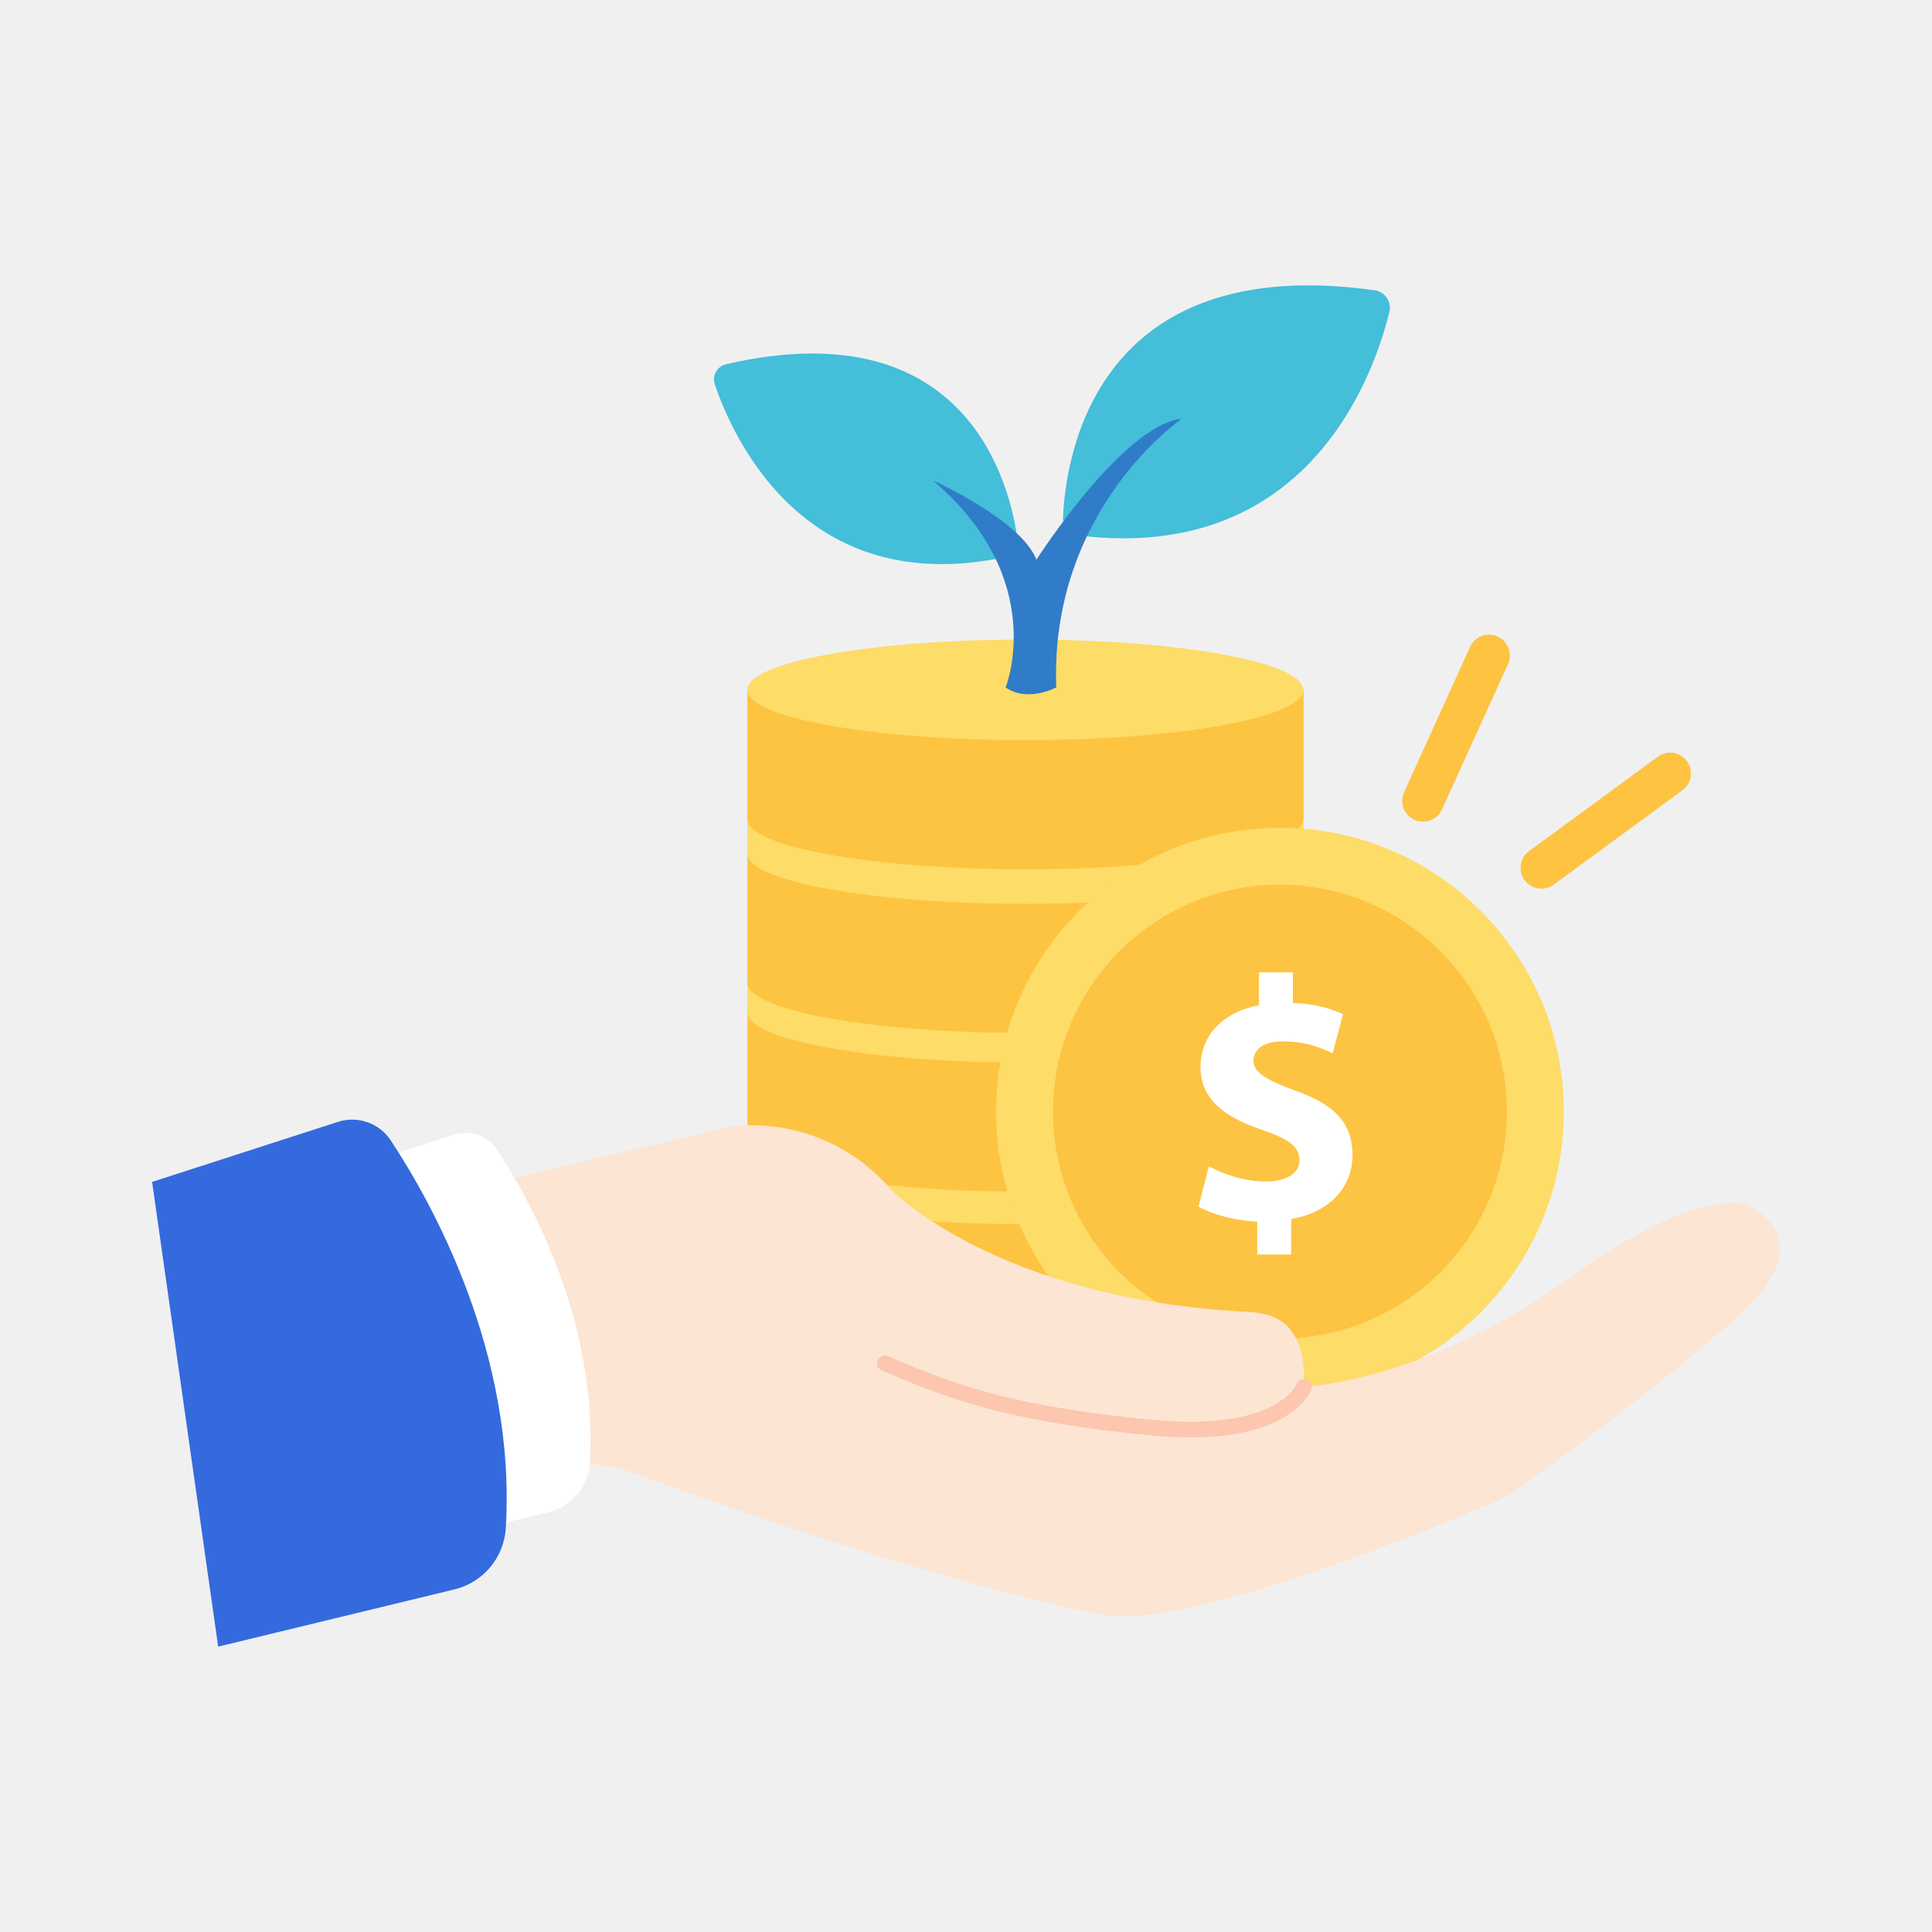
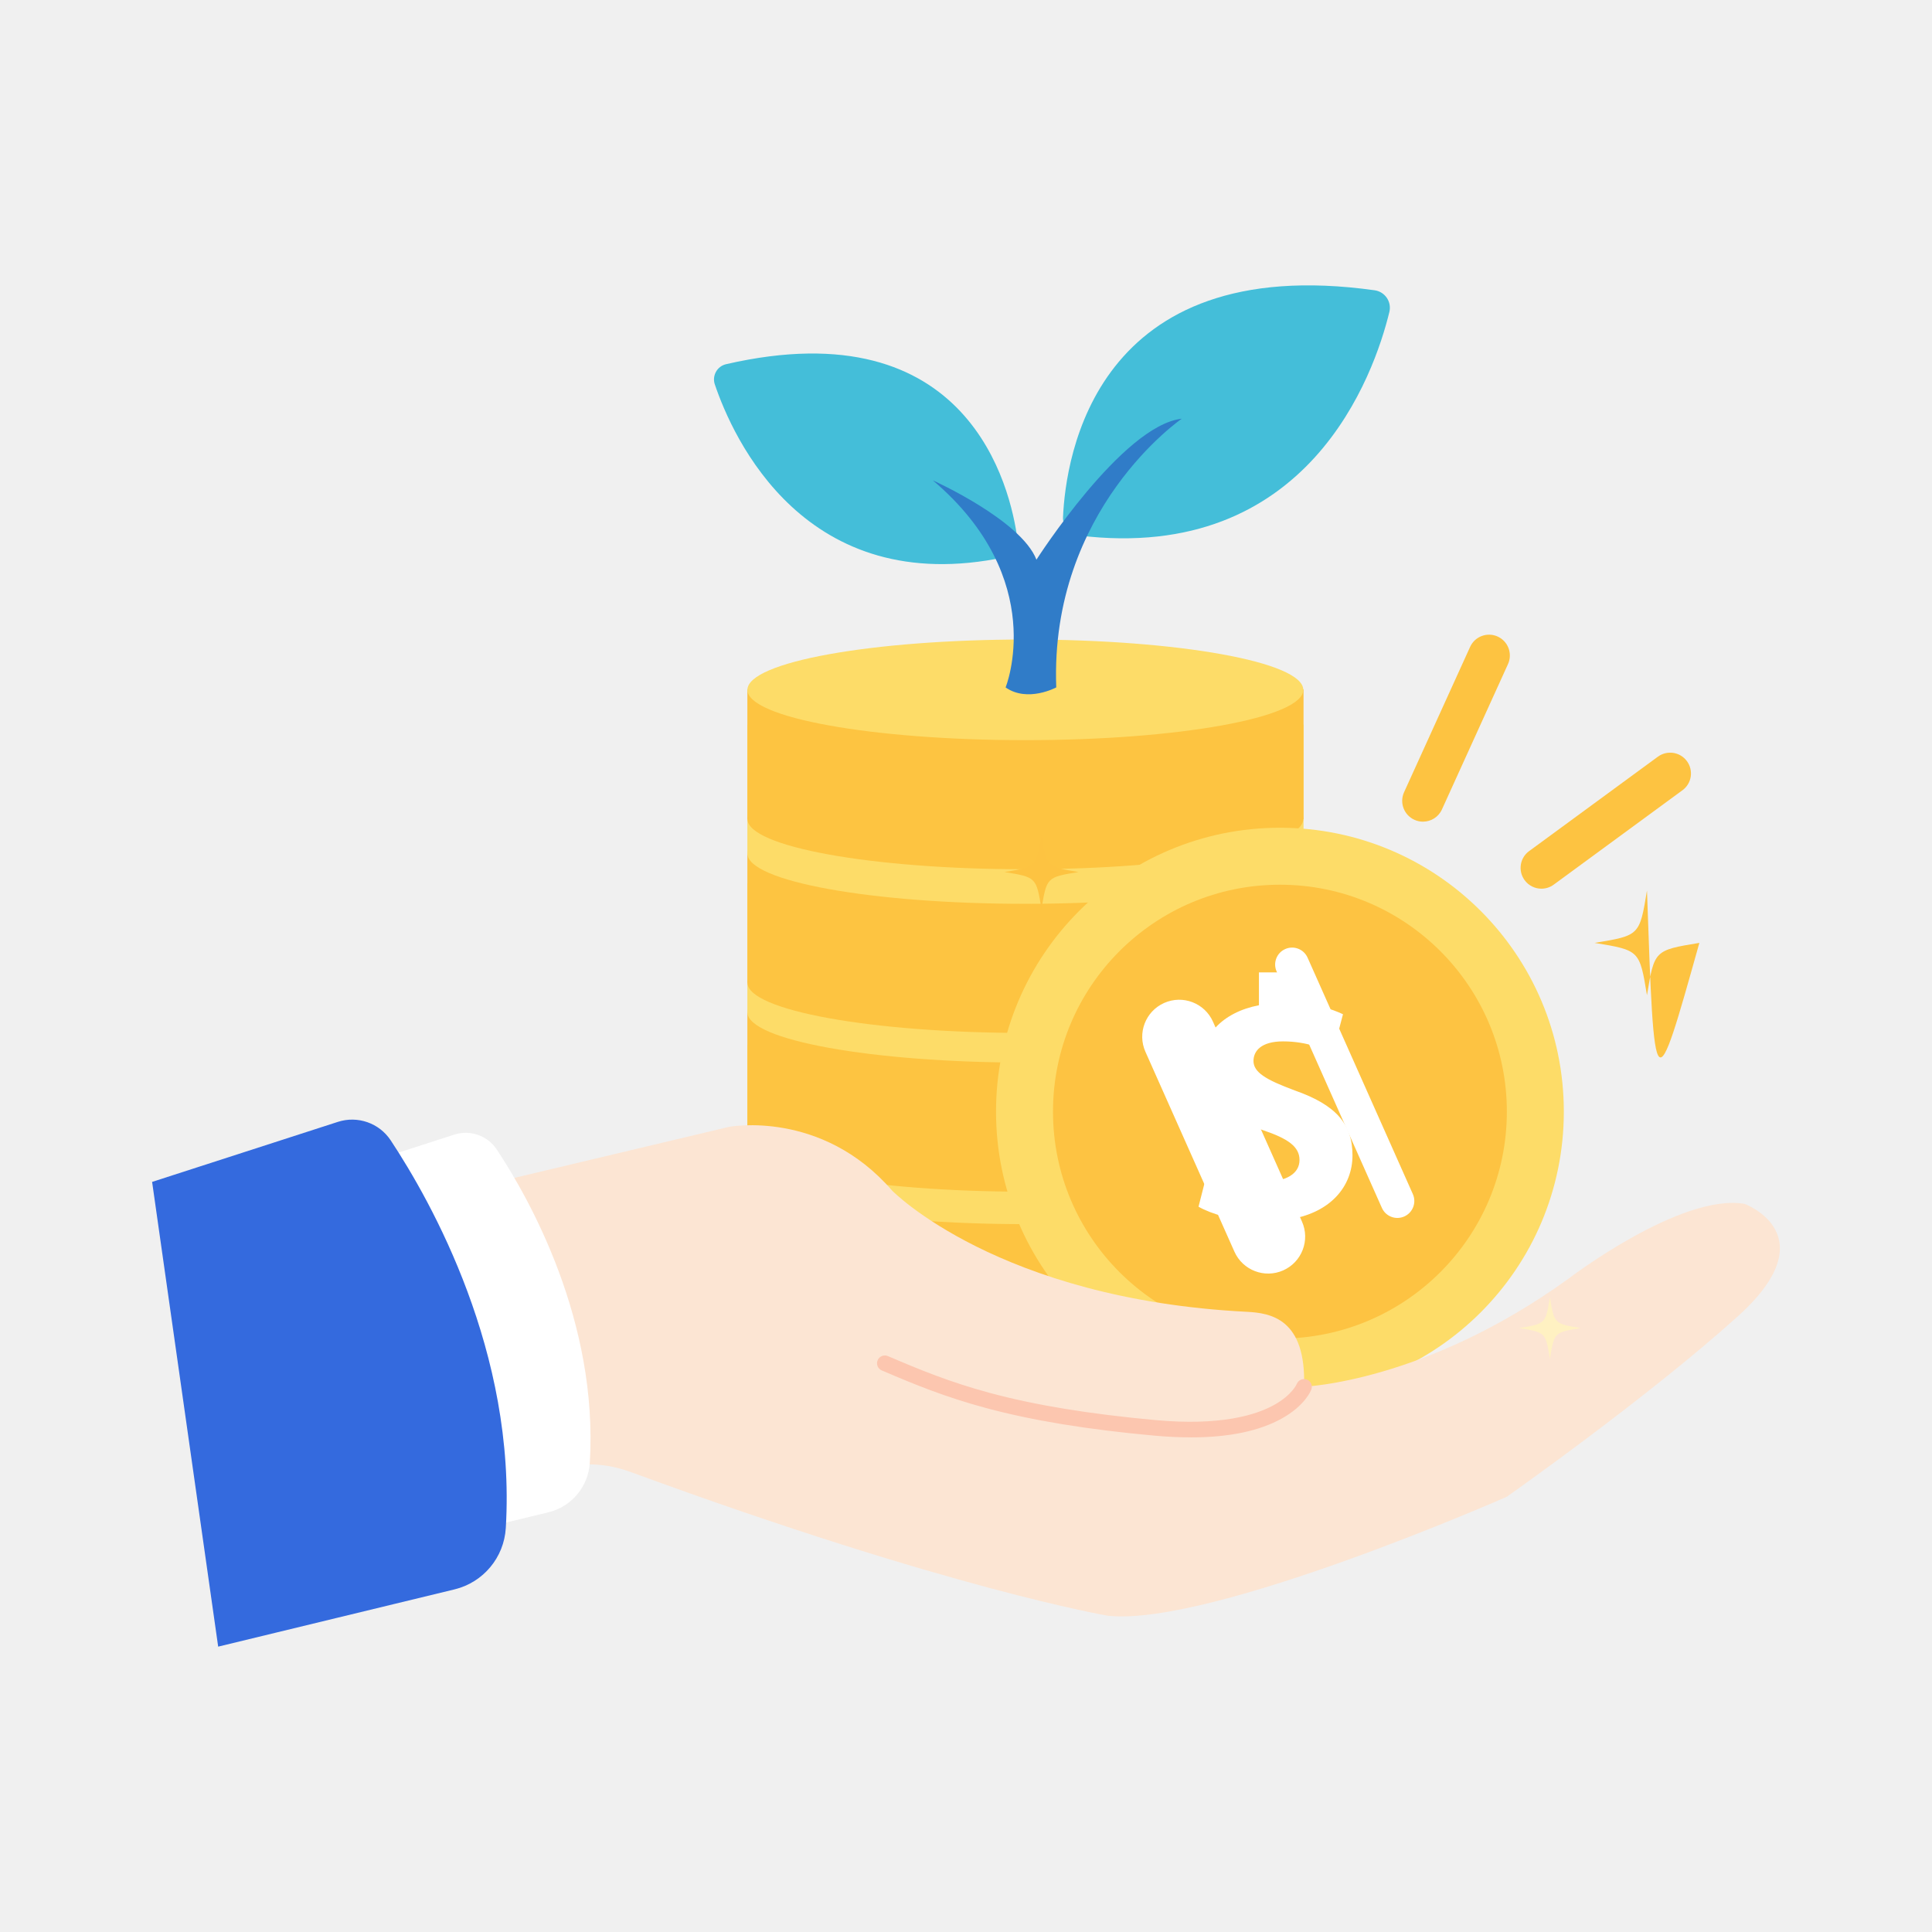
- <svg xmlns="http://www.w3.org/2000/svg" id="Layer_1" data-name="Layer 1" viewBox="0 0 1254 1254">
-   <defs>
-     <style>
-       .cls-1 {
-         fill: #fdc341;
-       }
- 
-       .cls-2 {
-         fill: #fdc342;
-       }
- 
-       .cls-3 {
-         fill: #fce5d3;
-       }
- 
-       .cls-4 {
-         fill: #fddc68;
-       }
- 
-       .cls-5 {
-         fill: #307cc8;
-       }
- 
-       .cls-6 {
-         fill: #44bed9;
-       }
- 
-       .cls-7 {
-         fill: #fdc441;
-       }
- 
-       .cls-8 {
-         fill: #fff;
-       }
- 
-       .cls-9 {
-         fill: #fcc6af;
-       }
- 
-       .cls-10 {
-         fill: #346ade;
-       }
-     </style>
-   </defs>
+ <svg xmlns="http://www.w3.org/2000/svg" id="ksp-integrity" data-name="Layer 1" viewBox="0 0 1254 1254">
  <g>
    <g>
      <g>
-         <path class="cls-7" d="M845.93,845.69c0,4.51-5.05,8.8-14.18,12.71-9.13,3.91-22.34,7.43-38.66,10.38-16.32,2.95-35.76,5.35-57.34,7-21.58,1.65-45.31,2.57-70.22,2.57s-48.64-.91-70.22-2.57c-21.58-1.65-41.02-4.04-57.34-7-16.32-2.95-29.53-6.47-38.66-10.38-9.13-3.91-14.18-8.2-14.18-12.71s5.05-8.8,14.18-12.71c9.13-3.91,22.34-7.43,38.66-10.38,16.32-2.95,35.76-5.35,57.34-7,21.58-1.65,45.31-2.57,70.22-2.57s48.64.91,70.22,2.57c21.58,1.65,41.02,4.04,57.34,7,16.32,2.95,29.53,6.47,38.66,10.38,9.13,3.91,14.18,8.2,14.18,12.71Z" />
-         <polygon class="cls-7" points="846.08 845.83 755.84 845.83 665.59 845.83 575.34 845.83 485.1 845.83 485.1 824.77 485.1 803.71 485.1 782.64 485.1 761.58 575.34 761.58 665.59 761.58 755.84 761.58 846.08 761.58 846.08 782.64 846.08 803.71 846.08 824.77 846.08 845.83" />
-         <polygon class="cls-4" points="846.08 762.49 755.84 762.49 665.59 762.49 575.34 762.49 485.1 762.49 485.1 741.43 485.1 720.36 485.1 699.3 485.1 678.23 575.34 678.23 665.59 678.23 755.84 678.23 846.08 678.23 846.08 699.3 846.08 720.36 846.08 741.43 846.08 762.49" />
-         <path class="cls-4" d="M845.93,761.89c0,4.51-5.05,8.8-14.18,12.71-9.13,3.91-22.34,7.43-38.66,10.38-16.32,2.95-35.76,5.35-57.34,7-21.58,1.65-45.31,2.57-70.22,2.57s-48.64-.91-70.22-2.57c-21.58-1.65-41.02-4.04-57.34-7-16.32-2.95-29.53-6.47-38.66-10.38s-14.18-8.2-14.18-12.71,5.05-8.8,14.18-12.71c9.13-3.91,22.34-7.43,38.66-10.38,16.32-2.95,35.76-5.35,57.34-7,21.58-1.65,45.31-2.57,70.22-2.57s48.64.91,70.22,2.57,41.02,4.04,57.34,7c16.32,2.95,29.53,6.47,38.66,10.38,9.13,3.91,14.18,8.2,14.18,12.71Z" />
+         <path fill="#fdc441" d="M845.93,845.69c0,4.51-5.05,8.8-14.18,12.71-9.13,3.91-22.34,7.43-38.66,10.38-16.32,2.95-35.76,5.35-57.34,7-21.58,1.65-45.31,2.57-70.22,2.57s-48.64-.91-70.22-2.57c-21.58-1.65-41.02-4.04-57.34-7-16.32-2.95-29.53-6.47-38.66-10.38-9.13-3.91-14.18-8.2-14.18-12.71s5.05-8.8,14.18-12.71c9.13-3.91,22.34-7.43,38.66-10.38,16.32-2.95,35.76-5.35,57.34-7,21.58-1.65,45.31-2.57,70.22-2.57s48.64.91,70.22,2.57c21.58,1.65,41.02,4.04,57.34,7,16.32,2.95,29.53,6.47,38.66,10.38,9.13,3.91,14.18,8.2,14.18,12.71Z" />
+         <polygon fill="#fdc441" points="846.08 845.83 755.84 845.83 665.59 845.83 575.34 845.83 485.1 845.83 485.1 824.77 485.1 803.71 485.1 782.64 485.1 761.58 575.34 761.58 665.59 761.58 755.84 761.58 846.08 761.58 846.08 782.64 846.08 803.71 846.08 824.77 846.08 845.83" />
+         <polygon fill="#fddc68" points="846.08 762.49 755.84 762.49 665.59 762.49 575.34 762.49 485.1 762.49 485.1 741.43 485.1 720.36 485.1 699.3 485.1 678.23 575.34 678.23 665.59 678.23 755.84 678.23 846.08 678.23 846.08 699.3 846.08 720.36 846.08 741.43 846.08 762.49" />
+         <path fill="#fddc68" d="M845.93,761.89c0,4.51-5.05,8.8-14.18,12.71-9.13,3.91-22.34,7.43-38.66,10.38-16.32,2.95-35.76,5.35-57.34,7-21.58,1.65-45.31,2.57-70.22,2.57s-48.64-.91-70.22-2.57c-21.58-1.65-41.02-4.04-57.34-7-16.32-2.95-29.53-6.47-38.66-10.38s-14.18-8.2-14.18-12.71,5.05-8.8,14.18-12.71c9.13-3.91,22.34-7.43,38.66-10.38,16.32-2.95,35.76-5.35,57.34-7,21.58-1.65,45.31-2.57,70.22-2.57s48.64.91,70.22,2.57,41.02,4.04,57.34,7c16.32,2.95,29.53,6.47,38.66,10.38,9.13,3.91,14.18,8.2,14.18,12.71Z" />
      </g>
      <g>
-         <path class="cls-7" d="M845.93,740.82c0,4.51-5.05,8.8-14.18,12.71-9.13,3.91-22.34,7.43-38.66,10.38-16.32,2.95-35.76,5.35-57.34,7-21.58,1.65-45.31,2.57-70.22,2.57s-48.64-.91-70.22-2.57c-21.58-1.65-41.02-4.04-57.34-7-16.32-2.95-29.53-6.47-38.66-10.38-9.13-3.91-14.18-8.2-14.18-12.71s5.05-8.8,14.18-12.71c9.13-3.91,22.34-7.43,38.66-10.38,16.32-2.95,35.76-5.35,57.34-7,21.58-1.65,45.31-2.57,70.22-2.57s48.64.91,70.22,2.57c21.58,1.65,41.02,4.04,57.34,7,16.32,2.95,29.53,6.47,38.66,10.38,9.13,3.91,14.18,8.2,14.18,12.71Z" />
-         <polygon class="cls-7" points="846.08 740.96 755.84 740.96 665.59 740.96 575.34 740.96 485.1 740.96 485.1 719.9 485.1 698.83 485.1 677.77 485.1 656.7 575.34 656.7 665.59 656.7 755.84 656.7 846.08 656.7 846.08 677.77 846.08 698.83 846.08 719.9 846.08 740.96" />
-         <polygon class="cls-4" points="846.08 657.62 755.84 657.62 665.59 657.62 575.34 657.62 485.1 657.62 485.1 636.55 485.1 615.49 485.1 594.42 485.1 573.36 575.34 573.36 665.59 573.36 755.84 573.36 846.08 573.36 846.08 594.42 846.08 615.49 846.08 636.55 846.08 657.62" />
-         <path class="cls-4" d="M845.93,657.02c0,4.51-5.05,8.8-14.18,12.71-9.13,3.91-22.34,7.43-38.66,10.38-16.32,2.95-35.76,5.35-57.34,7s-45.31,2.57-70.22,2.57-48.64-.91-70.22-2.57c-21.58-1.65-41.02-4.04-57.34-7-16.32-2.95-29.53-6.47-38.66-10.38-9.13-3.91-14.18-8.2-14.18-12.71s5.05-8.8,14.18-12.71c9.13-3.91,22.34-7.43,38.66-10.38,16.32-2.95,35.76-5.35,57.34-7,21.58-1.65,45.31-2.57,70.22-2.57s48.64.91,70.22,2.57c21.58,1.65,41.02,4.04,57.34,7,16.32,2.95,29.53,6.47,38.66,10.38,9.13,3.91,14.18,8.2,14.18,12.71Z" />
+         <path fill="#fdc441" d="M845.93,740.82c0,4.51-5.05,8.8-14.18,12.71-9.13,3.91-22.34,7.43-38.66,10.38-16.32,2.95-35.76,5.35-57.34,7-21.58,1.65-45.31,2.57-70.22,2.57s-48.64-.91-70.22-2.57c-21.58-1.65-41.02-4.04-57.34-7-16.32-2.95-29.53-6.47-38.66-10.38-9.13-3.91-14.18-8.2-14.18-12.71s5.05-8.8,14.18-12.71c9.13-3.91,22.34-7.43,38.66-10.38,16.32-2.95,35.76-5.35,57.34-7,21.58-1.65,45.31-2.57,70.22-2.57s48.64.91,70.22,2.57c21.58,1.65,41.02,4.04,57.34,7,16.32,2.95,29.53,6.47,38.66,10.38,9.13,3.91,14.18,8.2,14.18,12.71Z" />
+         <polygon fill="#fdc441" points="846.08 740.96 755.84 740.96 665.59 740.96 575.34 740.96 485.1 740.96 485.1 719.9 485.1 698.83 485.1 677.77 485.1 656.7 575.34 656.7 665.59 656.7 755.84 656.7 846.08 656.7 846.08 677.77 846.08 698.83 846.08 719.9 846.08 740.96" />
+         <polygon fill="#fddc68" points="846.08 657.62 755.84 657.62 665.59 657.62 575.34 657.62 485.1 657.62 485.1 636.55 485.1 615.49 485.1 594.42 485.1 573.36 575.34 573.36 665.59 573.36 755.84 573.36 846.08 573.36 846.08 594.42 846.08 615.49 846.08 636.55 846.08 657.62" />
+         <path fill="#fddc68" d="M845.93,657.02c0,4.51-5.05,8.8-14.18,12.71-9.13,3.91-22.34,7.43-38.66,10.38-16.32,2.95-35.76,5.35-57.34,7s-45.31,2.57-70.22,2.57-48.64-.91-70.22-2.57c-21.58-1.65-41.02-4.04-57.34-7-16.32-2.95-29.53-6.47-38.66-10.38-9.13-3.91-14.18-8.2-14.18-12.71s5.05-8.8,14.18-12.71c9.13-3.91,22.34-7.43,38.66-10.38,16.32-2.95,35.76-5.35,57.34-7,21.58-1.65,45.31-2.57,70.22-2.57s48.64.91,70.22,2.57c21.58,1.65,41.02,4.04,57.34,7,16.32,2.95,29.53,6.47,38.66,10.38,9.13,3.91,14.18,8.2,14.18,12.71Z" />
      </g>
      <g>
-         <path class="cls-7" d="M845.93,637.78c0,4.51-5.05,8.8-14.18,12.71-9.13,3.91-22.34,7.43-38.66,10.38-16.32,2.95-35.76,5.35-57.34,7-21.58,1.65-45.31,2.57-70.22,2.57s-48.64-.91-70.22-2.57c-21.58-1.65-41.02-4.04-57.34-7-16.32-2.95-29.53-6.47-38.66-10.38-9.13-3.91-14.18-8.2-14.18-12.71s5.05-8.8,14.18-12.71c9.13-3.91,22.34-7.43,38.66-10.38,16.32-2.95,35.76-5.35,57.34-7,21.58-1.65,45.31-2.57,70.22-2.57s48.64.91,70.22,2.57c21.58,1.65,41.02,4.04,57.34,7,16.32,2.95,29.53,6.47,38.66,10.38,9.13,3.91,14.18,8.2,14.18,12.71Z" />
-         <polygon class="cls-7" points="846.08 637.93 755.84 637.93 665.59 637.93 575.34 637.93 485.1 637.93 485.1 616.86 485.1 595.8 485.1 574.73 485.1 553.67 575.34 553.67 665.59 553.67 755.84 553.67 846.08 553.67 846.08 574.73 846.08 595.8 846.08 616.86 846.08 637.93" />
-         <polygon class="cls-4" points="846.08 554.59 755.84 554.59 665.59 554.59 575.34 554.59 485.1 554.59 485.1 533.52 485.1 512.46 485.1 491.39 485.1 470.33 575.34 470.33 665.59 470.33 755.84 470.33 846.08 470.33 846.08 491.39 846.08 512.46 846.08 533.52 846.08 554.59" />
-         <path class="cls-4" d="M845.93,553.98c0,4.51-5.05,8.8-14.18,12.71-9.13,3.91-22.34,7.43-38.66,10.38-16.32,2.95-35.76,5.35-57.34,7-21.58,1.65-45.31,2.57-70.22,2.57s-48.64-.91-70.22-2.57c-21.58-1.65-41.02-4.04-57.34-7-16.32-2.95-29.53-6.47-38.66-10.38-9.13-3.91-14.18-8.2-14.18-12.71s5.05-8.8,14.18-12.71c9.13-3.91,22.34-7.43,38.66-10.38,16.32-2.95,35.76-5.35,57.34-7,21.58-1.65,45.31-2.57,70.22-2.57s48.64.91,70.22,2.57c21.58,1.65,41.02,4.04,57.34,7,16.32,2.95,29.53,6.47,38.66,10.38,9.13,3.91,14.18,8.2,14.18,12.71Z" />
+         <path fill="#fdc441" d="M845.93,637.78c0,4.51-5.05,8.8-14.18,12.71-9.13,3.91-22.34,7.43-38.66,10.38-16.32,2.95-35.76,5.35-57.34,7-21.58,1.65-45.31,2.57-70.22,2.57s-48.64-.91-70.22-2.57c-21.58-1.65-41.02-4.04-57.34-7-16.32-2.95-29.53-6.47-38.66-10.38-9.13-3.91-14.18-8.2-14.18-12.71s5.05-8.8,14.18-12.71c9.13-3.91,22.34-7.43,38.66-10.38,16.32-2.95,35.76-5.35,57.34-7,21.58-1.65,45.31-2.57,70.22-2.57s48.64.91,70.22,2.57c21.58,1.65,41.02,4.04,57.34,7,16.32,2.95,29.53,6.47,38.66,10.38,9.13,3.91,14.18,8.2,14.18,12.71Z" />
+         <polygon fill="#fdc441" points="846.08 637.93 755.84 637.93 665.59 637.93 575.34 637.93 485.1 637.93 485.1 616.86 485.1 595.8 485.1 574.73 485.1 553.67 575.34 553.67 665.59 553.67 755.84 553.67 846.08 553.67 846.08 574.73 846.08 595.8 846.08 616.86 846.08 637.93" />
+         <polygon fill="#fddc68" points="846.08 554.59 755.84 554.59 665.59 554.59 575.34 554.59 485.1 554.59 485.1 533.52 485.1 512.46 485.1 491.39 485.1 470.33 575.34 470.33 665.59 470.33 755.84 470.33 846.08 470.33 846.08 491.39 846.08 512.46 846.08 533.52 846.08 554.59" />
+         <path fill="#fddc68" d="M845.93,553.98c0,4.51-5.05,8.8-14.18,12.71-9.13,3.91-22.34,7.43-38.66,10.38-16.32,2.95-35.76,5.35-57.34,7-21.58,1.65-45.31,2.57-70.22,2.57s-48.64-.91-70.22-2.57c-21.58-1.65-41.02-4.04-57.34-7-16.32-2.95-29.53-6.47-38.66-10.38-9.13-3.91-14.18-8.2-14.18-12.71s5.05-8.8,14.18-12.71c9.13-3.91,22.34-7.43,38.66-10.38,16.32-2.95,35.76-5.35,57.34-7,21.58-1.65,45.31-2.57,70.22-2.57s48.64.91,70.22,2.57c21.58,1.65,41.02,4.04,57.34,7,16.32,2.95,29.53,6.47,38.66,10.38,9.13,3.91,14.18,8.2,14.18,12.71Z" />
      </g>
      <g>
-         <path class="cls-7" d="M845.93,531.55c0,4.51-5.05,8.8-14.18,12.71-9.13,3.91-22.34,7.43-38.66,10.38s-35.76,5.35-57.34,7c-21.58,1.65-45.31,2.57-70.22,2.57s-48.64-.91-70.22-2.57c-21.58-1.65-41.02-4.04-57.34-7s-29.53-6.47-38.66-10.38c-9.13-3.91-14.18-8.2-14.18-12.71s5.05-8.8,14.18-12.71c9.13-3.91,22.34-7.43,38.66-10.38,16.32-2.95,35.76-5.35,57.34-7,21.58-1.65,45.31-2.57,70.22-2.57s48.64.91,70.22,2.57c21.58,1.65,41.02,4.04,57.34,7,16.32,2.95,29.53,6.47,38.66,10.38,9.13,3.91,14.18,8.2,14.18,12.71Z" />
-         <polygon class="cls-7" points="846.08 531.69 755.84 531.69 665.59 531.69 575.34 531.69 485.1 531.69 485.1 510.62 485.1 489.56 485.1 468.5 485.1 447.43 575.34 447.43 665.59 447.43 755.84 447.43 846.08 447.43 846.08 468.5 846.08 489.56 846.08 510.62 846.08 531.69" />
-         <path class="cls-4" d="M845.93,447.75c0,4.51-5.05,8.8-14.18,12.71-9.13,3.91-22.34,7.43-38.66,10.38-16.32,2.95-35.76,5.35-57.34,7-21.58,1.65-45.31,2.57-70.22,2.57s-48.64-.91-70.22-2.57c-21.58-1.65-41.02-4.04-57.34-7-16.32-2.95-29.53-6.47-38.66-10.38-9.13-3.91-14.18-8.2-14.18-12.71s5.05-8.8,14.18-12.71c9.13-3.91,22.34-7.43,38.66-10.38s35.76-5.35,57.34-7c21.58-1.65,45.31-2.57,70.22-2.57s48.64.91,70.22,2.57c21.58,1.65,41.02,4.04,57.34,7s29.53,6.47,38.66,10.38c9.13,3.91,14.18,8.2,14.18,12.71Z" />
+         <path fill="#fdc441" d="M845.93,531.55c0,4.51-5.05,8.8-14.18,12.71-9.13,3.91-22.34,7.43-38.66,10.38s-35.76,5.35-57.34,7c-21.58,1.65-45.31,2.57-70.22,2.57s-48.64-.91-70.22-2.57c-21.58-1.65-41.02-4.04-57.34-7s-29.53-6.47-38.66-10.38c-9.13-3.91-14.18-8.2-14.18-12.71s5.05-8.8,14.18-12.71c9.13-3.91,22.34-7.43,38.66-10.38,16.32-2.95,35.76-5.35,57.34-7,21.58-1.65,45.31-2.57,70.22-2.57s48.64.91,70.22,2.57c21.58,1.65,41.02,4.04,57.34,7,16.32,2.95,29.53,6.47,38.66,10.38,9.13,3.91,14.18,8.2,14.18,12.71Z" />
+         <polygon fill="#fdc441" points="846.08 531.69 755.84 531.69 665.59 531.69 575.34 531.69 485.1 531.69 485.1 510.62 485.1 489.56 485.1 468.5 485.1 447.43 575.34 447.43 665.59 447.43 755.84 447.43 846.08 447.43 846.08 468.5 846.08 489.56 846.08 510.62 846.08 531.69" />
+         <path fill="#fddc68" d="M845.93,447.75c0,4.51-5.05,8.8-14.18,12.71-9.13,3.91-22.34,7.43-38.66,10.38-16.32,2.95-35.76,5.35-57.34,7-21.58,1.65-45.31,2.57-70.22,2.57s-48.64-.91-70.22-2.57c-21.58-1.65-41.02-4.04-57.34-7-16.32-2.95-29.53-6.47-38.66-10.38-9.13-3.91-14.18-8.2-14.18-12.71s5.05-8.8,14.18-12.71c9.13-3.91,22.34-7.43,38.66-10.38s35.76-5.35,57.34-7c21.58-1.65,45.31-2.57,70.22-2.57s48.64.91,70.22,2.57c21.58,1.65,41.02,4.04,57.34,7s29.53,6.47,38.66,10.38c9.13,3.91,14.18,8.2,14.18,12.71Z" />
      </g>
    </g>
    <g>
-       <path class="cls-4" d="M1015.03,721.53c0,25.44-5.16,49.68-14.48,71.73-9.32,22.05-22.82,41.9-39.49,58.57-16.67,16.67-36.53,30.17-58.57,39.49-22.05,9.32-46.28,14.48-71.73,14.48s-49.68-5.16-71.73-14.48c-22.05-9.32-41.9-22.82-58.57-39.49-16.67-16.67-30.17-36.53-39.49-58.57-9.32-22.05-14.48-46.28-14.48-71.73s5.16-49.68,14.48-71.73c9.32-22.05,22.82-41.9,39.49-58.57,16.67-16.67,36.53-30.17,58.57-39.49,22.05-9.32,46.28-14.48,71.73-14.48s49.68,5.16,71.73,14.48c22.05,9.32,41.9,22.82,58.57,39.49,16.67,16.67,30.17,36.53,39.49,58.57,9.32,22.05,14.48,46.28,14.48,71.73Z" />
-       <path class="cls-2" d="M978.05,721.53c0,20.34-4.12,39.71-11.57,57.33-7.45,17.62-18.24,33.49-31.57,46.82-13.33,13.33-29.2,24.11-46.82,31.57-17.62,7.45-36.99,11.57-57.33,11.57s-39.71-4.12-57.33-11.57-33.49-18.24-46.82-31.57c-13.33-13.33-24.11-29.2-31.57-46.82-7.45-17.62-11.57-36.99-11.57-57.33s4.12-39.71,11.57-57.33c7.45-17.62,18.24-33.49,31.57-46.82,13.33-13.33,29.2-24.11,46.82-31.57,17.62-7.45,36.99-11.57,57.33-11.57s39.71,4.12,57.33,11.57c17.62,7.45,33.49,18.24,46.82,31.57,13.33,13.33,24.11,29.2,31.57,46.82,7.45,17.62,11.57,36.99,11.57,57.33Z" />
+       <path class="coin" fill="#fddc68" d="M1015.03,721.53c0,25.44-5.16,49.68-14.48,71.73-9.32,22.05-22.82,41.9-39.49,58.57-16.67,16.67-36.53,30.17-58.57,39.49-22.05,9.32-46.28,14.48-71.73,14.48s-49.68-5.16-71.73-14.48c-22.05-9.32-41.9-22.82-58.57-39.49-16.67-16.67-30.17-36.53-39.49-58.57-9.32-22.05-14.48-46.28-14.48-71.73s5.16-49.68,14.48-71.73c9.32-22.05,22.82-41.9,39.49-58.57,16.67-16.67,36.53-30.17,58.57-39.49,22.05-9.32,46.28-14.48,71.73-14.48s49.68,5.16,71.73,14.48c22.05,9.32,41.9,22.82,58.57,39.49,16.67,16.67,30.17,36.53,39.49,58.57,9.32,22.05,14.48,46.28,14.48,71.73Z" />
+       <path class="coin" fill="#fdc342" d="M978.05,721.53c0,20.34-4.12,39.71-11.57,57.33-7.45,17.62-18.24,33.49-31.57,46.82-13.33,13.33-29.2,24.11-46.82,31.57-17.62,7.45-36.99,11.57-57.33,11.57s-39.71-4.12-57.33-11.57-33.49-18.24-46.82-31.57c-13.33-13.33-24.11-29.2-31.57-46.82-7.45-17.62-11.57-36.99-11.57-57.33s4.12-39.71,11.57-57.33c7.45-17.62,18.24-33.49,31.57-46.82,13.33-13.33,29.2-24.11,46.82-31.57,17.62-7.45,36.99-11.57,57.33-11.57s39.71,4.12,57.33,11.57c17.62,7.45,33.49,18.24,46.82,31.57,13.33,13.33,24.11,29.2,31.57,46.82,7.45,17.62,11.57,36.99,11.57,57.33Z" />
    </g>
-     <path class="cls-8" d="M816.02,814.24v-21.36c-3.74-.15-7.47-.53-11.08-1.09-3.62-.56-7.12-1.29-10.42-2.16s-6.4-1.86-9.2-2.94c-2.8-1.08-5.29-2.25-7.4-3.45l1.67-6.55,1.67-6.55,1.67-6.55,1.67-6.55c2.38,1.27,4.99,2.51,7.79,3.67,2.81,1.16,5.81,2.23,8.97,3.14s6.48,1.67,9.91,2.19c3.44.53,6.99.82,10.63.82,3.2,0,6.14-.32,8.76-.93,2.62-.61,4.92-1.52,6.82-2.71s3.4-2.65,4.42-4.37c1.02-1.72,1.57-3.7,1.57-5.91s-.45-4.09-1.39-5.87c-.94-1.79-2.36-3.43-4.3-4.97s-4.41-2.99-7.43-4.41c-3.02-1.41-6.6-2.79-10.77-4.19-6-2.03-11.53-4.26-16.44-6.79-4.91-2.54-9.21-5.38-12.75-8.65-3.55-3.27-6.34-6.96-8.25-11.19-1.91-4.23-2.93-8.99-2.93-14.41,0-4.97.87-9.66,2.54-13.98,1.68-4.32,4.16-8.26,7.4-11.73,3.24-3.47,7.23-6.46,11.91-8.87,4.68-2.41,10.07-4.25,16.08-5.41v-21.32h22.05v19.82c3.71.13,7.12.43,10.28.87s6.05,1.01,8.71,1.67c2.67.66,5.1,1.42,7.34,2.24,2.24.81,4.29,1.68,6.17,2.56l-1.67,6.34-1.67,6.34-1.67,6.34-1.67,6.34c-1.42-.64-3.14-1.45-5.17-2.29-2.03-.85-4.37-1.74-7.03-2.54-2.67-.81-5.66-1.54-8.99-2.06-3.33-.53-7-.85-11.03-.85-3.61,0-6.62.4-9.09,1.1-2.48.7-4.42,1.7-5.92,2.89-1.5,1.19-2.54,2.58-3.21,4.07s-.97,3.06-.97,4.63c0,1.83.49,3.5,1.52,5.09,1.03,1.59,2.6,3.1,4.77,4.6,2.17,1.5,4.93,3,8.34,4.55,3.41,1.56,7.47,3.18,12.23,4.94,6.68,2.35,12.36,4.88,17.12,7.68,4.76,2.8,8.6,5.86,11.6,9.26,3,3.4,5.17,7.15,6.59,11.32s2.08,8.75,2.08,13.84-.88,9.79-2.59,14.25-4.27,8.58-7.64,12.22c-3.36,3.64-7.53,6.79-12.47,9.31-4.94,2.52-10.65,4.42-17.09,5.53v23.04h-22.05Z" />
+     <path class="coin" fill="#fff" d="M816.02,814.24v-21.36c-3.74-.15-7.47-.53-11.08-1.09-3.62-.56-7.12-1.29-10.42-2.16s-6.4-1.86-9.2-2.94c-2.8-1.08-5.29-2.25-7.4-3.45l1.67-6.55,1.67-6.55,1.67-6.55,1.67-6.55c2.38,1.27,4.99,2.51,7.79,3.67,2.81,1.16,5.81,2.23,8.97,3.14s6.48,1.67,9.91,2.19c3.44.53,6.99.82,10.63.82,3.2,0,6.14-.32,8.76-.93,2.62-.61,4.92-1.52,6.82-2.71s3.4-2.65,4.42-4.37c1.02-1.72,1.57-3.7,1.57-5.91s-.45-4.09-1.39-5.87c-.94-1.79-2.36-3.43-4.3-4.97s-4.41-2.99-7.43-4.41c-3.02-1.41-6.6-2.79-10.77-4.19-6-2.03-11.53-4.26-16.44-6.79-4.91-2.54-9.21-5.38-12.75-8.65-3.55-3.27-6.34-6.96-8.25-11.19-1.91-4.23-2.93-8.99-2.93-14.41,0-4.97.87-9.66,2.54-13.98,1.68-4.32,4.16-8.26,7.4-11.73,3.24-3.47,7.23-6.46,11.91-8.87,4.68-2.41,10.07-4.25,16.08-5.41v-21.32h22.05v19.82c3.71.13,7.12.43,10.28.87s6.05,1.01,8.71,1.67c2.67.66,5.1,1.42,7.34,2.24,2.24.81,4.29,1.68,6.17,2.56l-1.67,6.34-1.67,6.34-1.67,6.34-1.67,6.34c-1.42-.64-3.14-1.45-5.17-2.29-2.03-.85-4.37-1.74-7.03-2.54-2.67-.81-5.66-1.54-8.99-2.06-3.33-.53-7-.85-11.03-.85-3.61,0-6.62.4-9.09,1.1-2.48.7-4.42,1.7-5.92,2.89-1.5,1.19-2.54,2.58-3.21,4.07s-.97,3.06-.97,4.63c0,1.83.49,3.5,1.52,5.09,1.03,1.59,2.6,3.1,4.77,4.6,2.17,1.5,4.93,3,8.34,4.55,3.41,1.56,7.47,3.18,12.23,4.94,6.68,2.35,12.36,4.88,17.12,7.68,4.76,2.8,8.6,5.86,11.6,9.26,3,3.4,5.17,7.15,6.59,11.32s2.08,8.75,2.08,13.84-.88,9.79-2.59,14.25-4.27,8.58-7.64,12.22c-3.36,3.64-7.53,6.79-12.47,9.31-4.94,2.52-10.65,4.42-17.09,5.53v23.04h-22.05Z" />
  </g>
-   <path class="cls-3" d="M328.91,765.7l36.1-8.58,36.1-8.58,36.1-8.58,36.1-8.58s3.75-.71,10.1-.96,15.28-.02,25.64,1.85c10.36,1.88,22.16,5.41,34.22,11.77,12.06,6.37,24.39,15.57,35.83,28.79,0,0,4.3,4.4,13.27,11.13,8.97,6.73,22.62,15.79,41.3,25.1,18.69,9.31,42.42,18.89,71.56,26.64,29.14,7.76,63.69,13.7,104.03,15.75,3.82.19,8.14.56,12.45,1.69,4.31,1.13,8.62,3.03,12.4,6.28,3.78,3.26,7.04,7.88,9.26,14.45,2.22,6.57,3.41,15.1,3.06,26.18,0,0,4.91-.18,13.74-1.5,8.82-1.32,21.56-3.77,37.19-8.33,15.64-4.56,34.18-11.21,54.61-20.93,20.44-9.72,42.78-22.49,66.01-39.29,0,0,4.56-3.48,12.04-8.6s17.89-11.86,29.6-18.38c11.7-6.52,24.7-12.82,37.37-17.04,12.67-4.22,25-6.37,35.36-4.58,0,0,3.4,1.25,7.57,3.95s9.14,6.86,12.26,12.67c3.13,5.81,4.42,13.27,1.27,22.58-3.15,9.31-10.74,20.48-25.4,33.71-14.65,13.22-31.36,27.16-48.18,40.63-16.82,13.47-33.75,26.47-48.85,37.82-15.1,11.35-28.37,21.04-37.86,27.9-9.49,6.86-15.21,10.88-15.21,10.88,0,0-11.97,5.27-30.98,13.07-19.01,7.8-45.05,18.12-73.2,28.21-28.14,10.1-58.39,19.97-85.8,26.87-27.41,6.9-51.98,10.83-68.78,9.05,0,0-6.43-1.08-19.29-3.89-12.86-2.81-32.15-7.33-57.88-14.22-25.73-6.89-57.89-16.14-96.49-28.4-38.6-12.26-83.64-27.51-135.12-46.41-3.77-1.39-7.63-2.61-11.8-3.54-4.17-.93-8.66-1.56-13.7-1.75s-10.64.06-17.03.9c-6.39.84-13.58,2.25-21.8,4.4l-4.29-47.53-4.29-47.53-4.29-47.53-4.29-47.53Z" />
-   <path class="cls-8" d="M197.39,767.94l24.35-7.87,24.35-7.87,24.35-7.87,24.35-7.87c2.59-.84,5.24-1.22,7.85-1.18s5.19.51,7.62,1.36c2.44.85,4.74,2.09,6.81,3.69,2.07,1.6,3.9,3.55,5.4,5.82,5.3,8.01,12.07,18.97,19.15,32.34,7.08,13.37,14.48,29.16,21.05,46.81,6.56,17.66,12.29,37.18,16.04,58.05,3.74,20.86,5.5,43.05,4.12,66.04-.23,3.87-1.09,7.59-2.47,11.04s-3.31,6.66-5.67,9.49c-2.36,2.83-5.16,5.29-8.32,7.27-3.15,1.98-6.66,3.48-10.43,4.39l-30.97,7.5-30.97,7.5-30.97,7.5-30.97,7.5-8.66-60.91-8.66-60.91-8.66-60.91-8.66-60.91Z" />
-   <path class="cls-10" d="M98.75,767.13l30.14-9.74,30.14-9.74,30.14-9.74,30.14-9.74c3.21-1.04,6.49-1.51,9.72-1.46,3.23.05,6.42.63,9.44,1.68,3.02,1.06,5.87,2.59,8.43,4.57s4.83,4.39,6.69,7.2c6.56,9.92,14.94,23.49,23.71,40.04,8.77,16.56,17.93,36.1,26.05,57.95,8.13,21.86,15.22,46.03,19.85,71.86,4.63,25.83,6.81,53.3,5.1,81.76-.29,4.79-1.35,9.39-3.06,13.67-1.72,4.28-4.09,8.24-7.02,11.74-2.92,3.5-6.39,6.55-10.3,9-3.9,2.45-8.24,4.31-12.91,5.44l-38.35,9.29-38.35,9.29-38.35,9.29-38.35,9.29-10.72-75.41-10.72-75.41-10.72-75.41-10.72-75.41Z" />
-   <path class="cls-9" d="M772.97,932.95c-3.74,0-7.59-.09-11.55-.28s-8.03-.47-12.2-.85c-21.71-1.97-41.5-4.43-59.63-7.4-18.13-2.98-34.6-6.47-49.67-10.54-13.34-3.59-24.94-7.42-35.85-11.48-10.91-4.06-21.15-8.36-31.75-12.9-1.29-.55-2.23-1.57-2.71-2.77s-.5-2.59.05-3.87c.55-1.29,1.57-2.23,2.77-2.71s2.59-.5,3.88.05c10.42,4.47,20.47,8.69,31.18,12.68,10.7,3.98,22.05,7.73,35.07,11.24,14.78,3.99,30.97,7.42,48.82,10.34s37.35,5.34,58.76,7.29c21.02,1.91,37.28,1.1,49.76-1.02,12.48-2.12,21.2-5.54,27.14-8.85,5.81-3.24,9.47-6.62,11.68-9.21s2.97-4.38,2.98-4.41c.53-1.28,1.52-2.24,2.7-2.75s2.56-.58,3.84-.08c1.29.51,2.26,1.47,2.78,2.63s.61,2.52.12,3.82c-.2.53-1.27,3.17-4.16,6.71-2.89,3.54-7.59,7.99-15.04,12.14-7.32,4.07-15.92,7.13-25.77,9.17-9.85,2.04-20.93,3.07-33.22,3.07Z" />
+   <g class="coin">
+     <g transform="rotate(-24 830.8 721.5)">
+       <rect class="gleam" x="766.8" y="626.5" width="48" height="190" rx="24" fill="#ffffff" />
+       <rect class="gleam gleam-b" x="865.8" y="626.5" width="22" height="190" rx="11" fill="#ffffff" />
+     </g>
+   </g>
+   <path fill="#fce5d3" d="M328.91,765.7l36.1-8.58,36.1-8.58,36.1-8.58,36.1-8.58s3.75-.71,10.1-.96,15.28-.02,25.64,1.85c10.36,1.88,22.16,5.41,34.22,11.77,12.06,6.37,24.39,15.57,35.83,28.79,0,0,4.3,4.4,13.27,11.13,8.97,6.73,22.62,15.79,41.3,25.1,18.69,9.31,42.42,18.89,71.56,26.64,29.14,7.76,63.69,13.7,104.03,15.75,3.82.19,8.14.56,12.45,1.69,4.31,1.13,8.62,3.03,12.4,6.28,3.78,3.26,7.04,7.88,9.26,14.45,2.22,6.57,3.41,15.1,3.06,26.18,0,0,4.91-.18,13.74-1.5,8.82-1.32,21.56-3.77,37.19-8.33,15.64-4.56,34.18-11.21,54.61-20.93,20.44-9.72,42.78-22.49,66.01-39.29,0,0,4.56-3.48,12.04-8.6s17.89-11.86,29.6-18.38c11.7-6.52,24.7-12.82,37.37-17.04,12.67-4.22,25-6.37,35.36-4.58,0,0,3.4,1.25,7.57,3.95s9.14,6.86,12.26,12.67c3.13,5.81,4.42,13.27,1.27,22.58-3.15,9.31-10.74,20.48-25.4,33.71-14.65,13.22-31.36,27.16-48.18,40.63-16.82,13.47-33.75,26.47-48.85,37.82-15.1,11.35-28.37,21.04-37.86,27.9-9.49,6.86-15.21,10.88-15.21,10.88,0,0-11.97,5.27-30.98,13.07-19.01,7.8-45.05,18.12-73.2,28.21-28.14,10.1-58.39,19.97-85.8,26.87-27.41,6.9-51.98,10.83-68.78,9.05,0,0-6.43-1.08-19.29-3.89-12.86-2.81-32.15-7.33-57.88-14.22-25.73-6.89-57.89-16.14-96.49-28.4-38.6-12.26-83.64-27.51-135.12-46.41-3.77-1.39-7.63-2.61-11.8-3.54-4.17-.93-8.66-1.56-13.7-1.75s-10.64.06-17.03.9c-6.39.84-13.58,2.25-21.8,4.4l-4.29-47.53-4.29-47.53-4.29-47.53-4.29-47.53Z" />
+   <path fill="#fff" d="M197.39,767.94l24.35-7.87,24.35-7.87,24.35-7.87,24.35-7.87c2.59-.84,5.24-1.22,7.85-1.18s5.19.51,7.62,1.36c2.44.85,4.74,2.09,6.81,3.69,2.07,1.6,3.9,3.55,5.4,5.82,5.3,8.01,12.07,18.97,19.15,32.34,7.08,13.37,14.48,29.16,21.05,46.81,6.56,17.66,12.29,37.18,16.04,58.05,3.74,20.86,5.5,43.05,4.12,66.04-.23,3.87-1.09,7.59-2.47,11.04s-3.31,6.66-5.67,9.49c-2.36,2.83-5.16,5.29-8.32,7.27-3.15,1.98-6.66,3.48-10.43,4.39l-30.97,7.5-30.97,7.5-30.97,7.5-30.97,7.5-8.66-60.91-8.66-60.91-8.66-60.91-8.66-60.91Z" />
+   <path fill="#346ade" d="M98.75,767.13l30.14-9.74,30.14-9.74,30.14-9.74,30.14-9.74c3.21-1.04,6.49-1.51,9.72-1.46,3.23.05,6.42.63,9.44,1.68,3.02,1.06,5.87,2.59,8.43,4.57s4.83,4.39,6.69,7.2c6.56,9.92,14.94,23.49,23.71,40.04,8.77,16.56,17.93,36.1,26.05,57.95,8.13,21.86,15.22,46.03,19.85,71.86,4.63,25.83,6.81,53.3,5.1,81.76-.29,4.79-1.35,9.39-3.06,13.67-1.72,4.28-4.09,8.24-7.02,11.74-2.92,3.5-6.39,6.55-10.3,9-3.9,2.45-8.24,4.31-12.91,5.44l-38.35,9.29-38.35,9.29-38.35,9.29-38.35,9.29-10.72-75.41-10.72-75.41-10.72-75.41-10.72-75.41Z" />
+   <path fill="#fcc6af" d="M772.97,932.95c-3.74,0-7.59-.09-11.55-.28s-8.03-.47-12.2-.85c-21.71-1.97-41.5-4.43-59.63-7.4-18.13-2.98-34.6-6.47-49.67-10.54-13.34-3.59-24.94-7.42-35.85-11.48-10.91-4.06-21.15-8.36-31.75-12.9-1.29-.55-2.23-1.57-2.71-2.77s-.5-2.59.05-3.87c.55-1.29,1.57-2.23,2.77-2.71s2.59-.5,3.88.05c10.42,4.47,20.47,8.69,31.18,12.68,10.7,3.98,22.05,7.73,35.07,11.24,14.78,3.99,30.97,7.42,48.82,10.34s37.35,5.34,58.76,7.29c21.02,1.91,37.28,1.1,49.76-1.02,12.48-2.12,21.2-5.54,27.14-8.85,5.81-3.24,9.47-6.62,11.68-9.21s2.97-4.38,2.98-4.41c.53-1.28,1.52-2.24,2.7-2.75s2.56-.58,3.84-.08c1.29.51,2.26,1.47,2.78,2.63s.61,2.52.12,3.82c-.2.53-1.27,3.17-4.16,6.71-2.89,3.54-7.59,7.99-15.04,12.14-7.32,4.07-15.92,7.13-25.77,9.17-9.85,2.04-20.93,3.07-33.22,3.07Z" />
  <g>
-     <path class="cls-6" d="M689.97,335.71c.43-9.74,1.94-25.41,6.8-43.03,4.86-17.62,13.07-37.2,26.9-54.76,13.83-17.56,33.28-33.12,60.62-42.69,27.34-9.57,62.56-13.17,107.94-6.82,1.68.24,3.22.82,4.56,1.67,1.34.85,2.47,1.96,3.35,3.25s1.49,2.76,1.78,4.31c.29,1.56.27,3.2-.13,4.85-2.43,9.99-6.91,25.2-14.59,42.1-7.68,16.9-18.57,35.5-33.82,52.28-15.25,16.78-34.88,31.74-60.04,41.36-25.16,9.62-55.85,13.91-93.23,9.34-1.49-.18-2.89-.64-4.14-1.32-1.25-.68-2.36-1.57-3.27-2.64-.91-1.06-1.63-2.29-2.1-3.63-.47-1.34-.7-2.78-.63-4.28Z" />
-     <path class="cls-6" d="M660.45,350.39c-1.13-8.53-3.66-22.19-9.28-37.31-5.63-15.12-14.35-31.7-27.86-46.09-13.51-14.38-31.8-26.57-56.58-32.89-24.77-6.32-56.02-6.78-95.44,2.28-1.46.34-2.77.97-3.88,1.82-1.11.85-2.02,1.91-2.69,3.12s-1.1,2.54-1.24,3.93c-.14,1.39,0,2.84.49,4.26,2.91,8.6,8.01,21.63,16.06,35.9,8.05,14.27,19.05,29.79,33.75,43.38,14.7,13.58,33.11,25.23,55.97,31.76,22.86,6.53,50.18,7.94,82.7,1.06,1.3-.27,2.49-.78,3.54-1.48s1.95-1.57,2.67-2.57,1.26-2.14,1.57-3.35.4-2.5.23-3.82Z" />
-     <path class="cls-5" d="M605.53,311.81s3.57,1.61,9.09,4.42c5.52,2.81,12.98,6.84,20.75,11.66s15.86,10.45,22.63,16.48c6.77,6.03,12.22,12.46,14.72,18.9,0,0,3.48-5.45,9.31-13.69,5.83-8.24,14.01-19.28,23.39-30.45,9.38-11.17,19.97-22.47,30.62-31.25,10.65-8.78,21.38-15.03,31.03-16.11,0,0-5.36,3.66-13.34,10.97-7.97,7.3-18.56,18.25-29.02,32.81-10.45,14.56-20.77,32.75-28.21,54.53-7.44,21.78-12,47.15-10.92,76.1,0,0-1.16.63-3.13,1.41-1.97.78-4.74,1.72-7.95,2.35s-6.88.94-10.63.47c-3.75-.47-7.59-1.72-11.17-4.22,0,0,1.79-4.38,3.28-11.95,1.5-7.57,2.7-18.34,1.54-31.12-1.16-12.78-4.69-27.56-12.67-43.18-7.97-15.61-20.39-32.05-39.34-48.14Z" />
+     <path fill="#44bed9" d="M689.97,335.71c.43-9.74,1.94-25.41,6.8-43.03,4.86-17.62,13.07-37.2,26.9-54.76,13.83-17.56,33.28-33.12,60.62-42.69,27.34-9.57,62.56-13.17,107.94-6.82,1.68.24,3.22.82,4.56,1.67,1.34.85,2.47,1.96,3.35,3.25s1.49,2.76,1.78,4.31c.29,1.56.27,3.2-.13,4.85-2.43,9.99-6.91,25.2-14.59,42.1-7.68,16.9-18.57,35.5-33.82,52.28-15.25,16.78-34.88,31.74-60.04,41.36-25.16,9.62-55.85,13.91-93.23,9.34-1.49-.18-2.89-.64-4.14-1.32-1.25-.68-2.36-1.57-3.27-2.64-.91-1.06-1.63-2.29-2.1-3.63-.47-1.34-.7-2.78-.63-4.28Z" />
+     <path fill="#44bed9" d="M660.45,350.39c-1.13-8.53-3.66-22.19-9.28-37.31-5.63-15.12-14.35-31.7-27.86-46.09-13.51-14.38-31.8-26.57-56.58-32.89-24.77-6.32-56.02-6.78-95.44,2.28-1.46.34-2.77.97-3.88,1.82-1.11.85-2.02,1.91-2.69,3.12s-1.1,2.54-1.24,3.93c-.14,1.39,0,2.84.49,4.26,2.91,8.6,8.01,21.63,16.06,35.9,8.05,14.27,19.05,29.79,33.75,43.38,14.7,13.58,33.11,25.23,55.97,31.76,22.86,6.53,50.18,7.94,82.7,1.06,1.3-.27,2.49-.78,3.54-1.48s1.95-1.57,2.67-2.57,1.26-2.14,1.57-3.35.4-2.5.23-3.82Z" />
+     <path fill="#307cc8" d="M605.53,311.81s3.57,1.61,9.09,4.42c5.52,2.81,12.98,6.84,20.75,11.66s15.86,10.45,22.63,16.48c6.77,6.03,12.22,12.46,14.72,18.9,0,0,3.48-5.45,9.31-13.69,5.83-8.24,14.01-19.28,23.39-30.45,9.38-11.17,19.97-22.47,30.62-31.25,10.65-8.78,21.38-15.03,31.03-16.11,0,0-5.36,3.66-13.34,10.97-7.97,7.3-18.56,18.25-29.02,32.81-10.45,14.56-20.77,32.75-28.21,54.53-7.44,21.78-12,47.15-10.92,76.1,0,0-1.16.63-3.13,1.41-1.97.78-4.74,1.72-7.95,2.35s-6.88.94-10.63.47c-3.75-.47-7.59-1.72-11.17-4.22,0,0,1.79-4.38,3.28-11.95,1.5-7.57,2.7-18.34,1.54-31.12-1.16-12.78-4.69-27.56-12.67-43.18-7.97-15.61-20.39-32.05-39.34-48.14Z" />
  </g>
-   <path class="cls-1" d="M923.61,533.32c-.93,0-1.88-.1-2.81-.3-.93-.2-1.86-.5-2.77-.92-3.39-1.54-5.84-4.32-7.05-7.55-1.21-3.24-1.19-6.93.35-10.33l21.44-47.18,21.44-47.18c1.54-3.39,4.31-5.84,7.55-7.05,3.24-1.21,6.93-1.19,10.33.35,3.39,1.54,5.84,4.32,7.05,7.55,1.21,3.24,1.19,6.93-.35,10.33l-21.44,47.18-21.44,47.18c-1.13,2.49-2.92,4.47-5.07,5.82s-4.66,2.09-7.23,2.09Z" />
-   <path class="cls-1" d="M1000.49,576.82c-2.08,0-4.14-.48-6.02-1.41-1.87-.93-3.56-2.31-4.88-4.11-2.2-3.01-2.98-6.62-2.46-10.04s2.35-6.63,5.36-8.83l41.79-30.64,41.79-30.64c3.01-2.2,6.62-2.98,10.04-2.46s6.63,2.35,8.83,5.36c2.2,3.01,2.98,6.62,2.46,10.04-.53,3.42-2.35,6.63-5.36,8.83l-41.79,30.64-41.79,30.64c-1.2.88-2.5,1.54-3.85,1.97-1.35.43-2.74.65-4.12.65Z" />
+   <path class="ray" fill="#fdc341" d="M923.61,533.32c-.93,0-1.88-.1-2.81-.3-.93-.2-1.86-.5-2.77-.92-3.39-1.54-5.84-4.32-7.05-7.55-1.21-3.24-1.19-6.93.35-10.33l21.44-47.18,21.44-47.18c1.54-3.39,4.31-5.84,7.55-7.05,3.24-1.21,6.93-1.19,10.33.35,3.39,1.54,5.84,4.32,7.05,7.55,1.21,3.24,1.19,6.93-.35,10.33l-21.44,47.18-21.44,47.18c-1.13,2.49-2.92,4.47-5.07,5.82s-4.66,2.09-7.23,2.09Z" />
+   <path class="ray" fill="#fdc341" d="M1000.49,576.82c-2.08,0-4.14-.48-6.02-1.41-1.87-.93-3.56-2.31-4.88-4.11-2.2-3.01-2.98-6.62-2.46-10.04s2.35-6.63,5.36-8.83l41.79-30.64,41.79-30.64c3.01-2.2,6.62-2.98,10.04-2.46s6.63,2.35,8.83,5.36c2.2,3.01,2.98,6.62,2.46,10.04-.53,3.42-2.35,6.63-5.36,8.83l-41.79,30.64-41.79,30.64c-1.2.88-2.5,1.54-3.85,1.97-1.35.43-2.74.65-4.12.65Z" />
+   <path class="tw" style="--t:0" d="M1069,578 C1073.8,716.2 1073.8,716.2 1103,612 C1073.8,616.8 1073.8,616.8 1069,646 C1064.2,616.8 1064.2,616.8 1035,612 C1064.2,607.2 1064.2,607.2 1069,578 Z" fill="#fdc341" />
+   <path class="tw" style="--t:1" d="M676,542 C679.4,562.6 679.4,562.6 700,566 C679.4,569.4 679.4,569.4 676,590 C672.6,569.4 672.6,569.4 652,566 C672.6,562.6 672.6,562.6 676,542 Z" fill="#fdc341" />
+   <path class="tw" style="--t:2" d="M1006,842 C1008.8,859.2 1008.8,859.2 1026,862 C1008.8,864.8 1008.8,864.8 1006,882 C1003.2,864.8 1003.2,864.8 986,862 C1003.2,859.2 1003.2,859.2 1006,842 Z" fill="#fff1c2" />
</svg>
